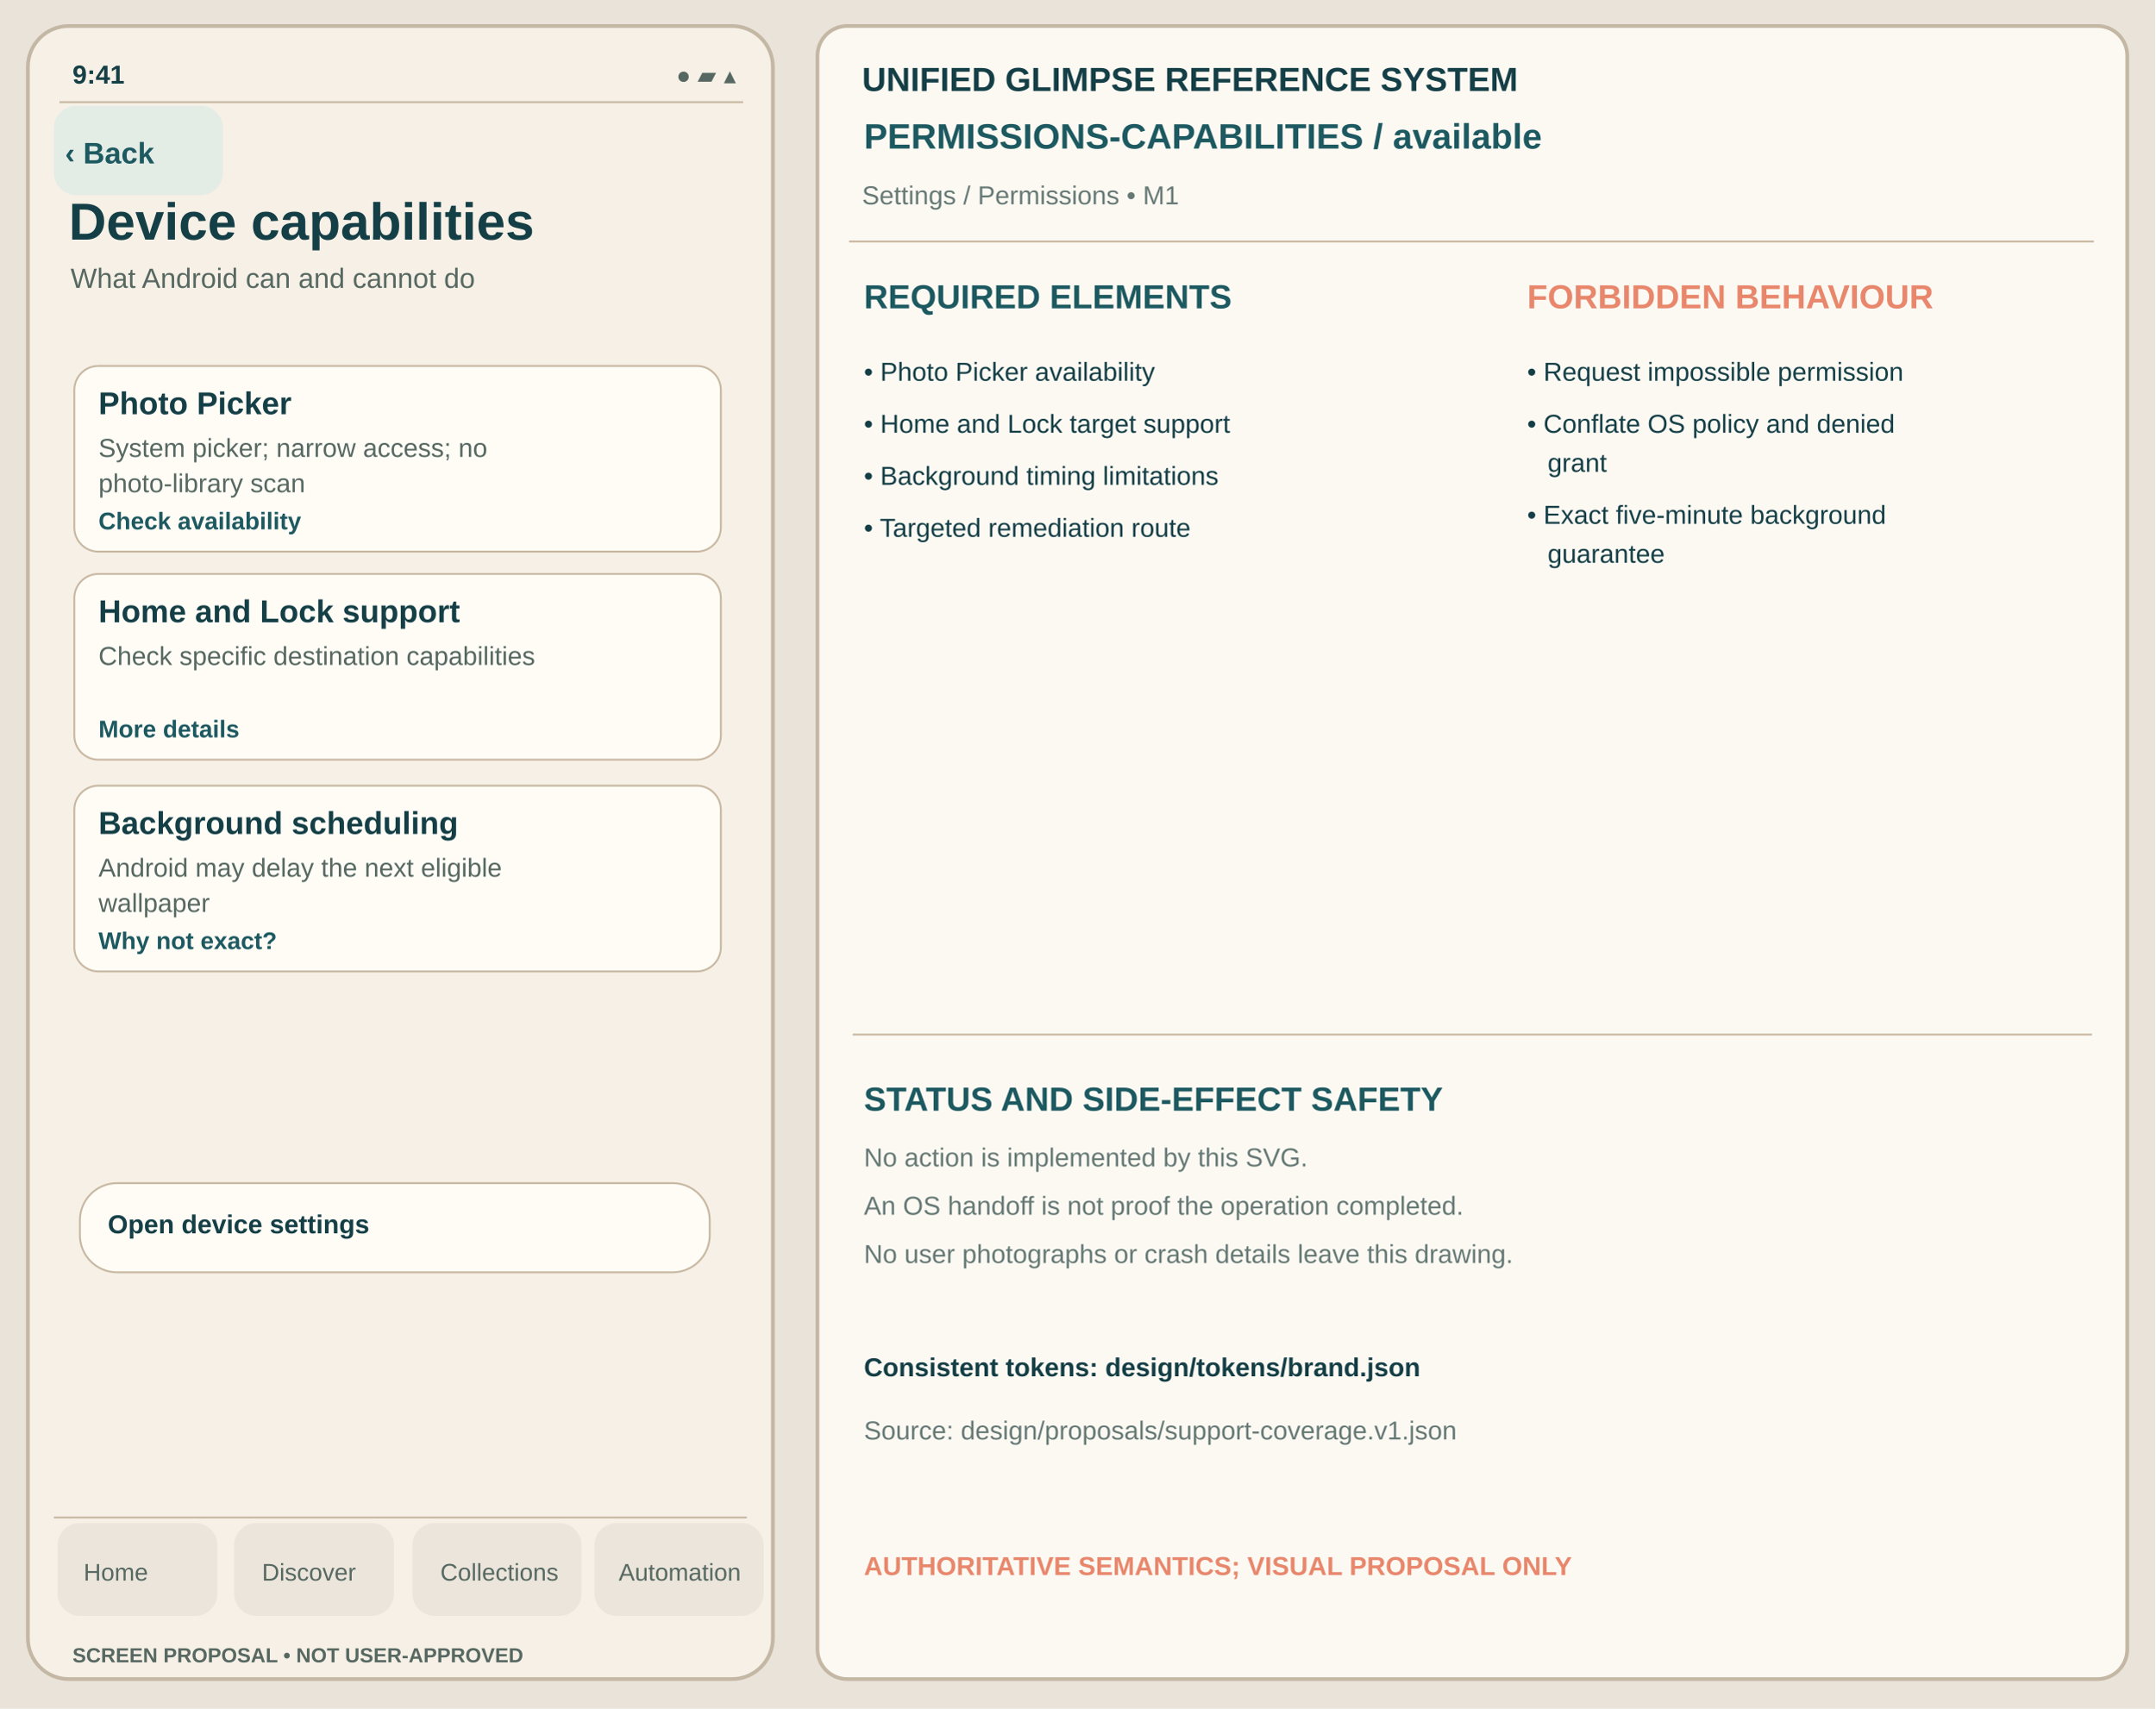
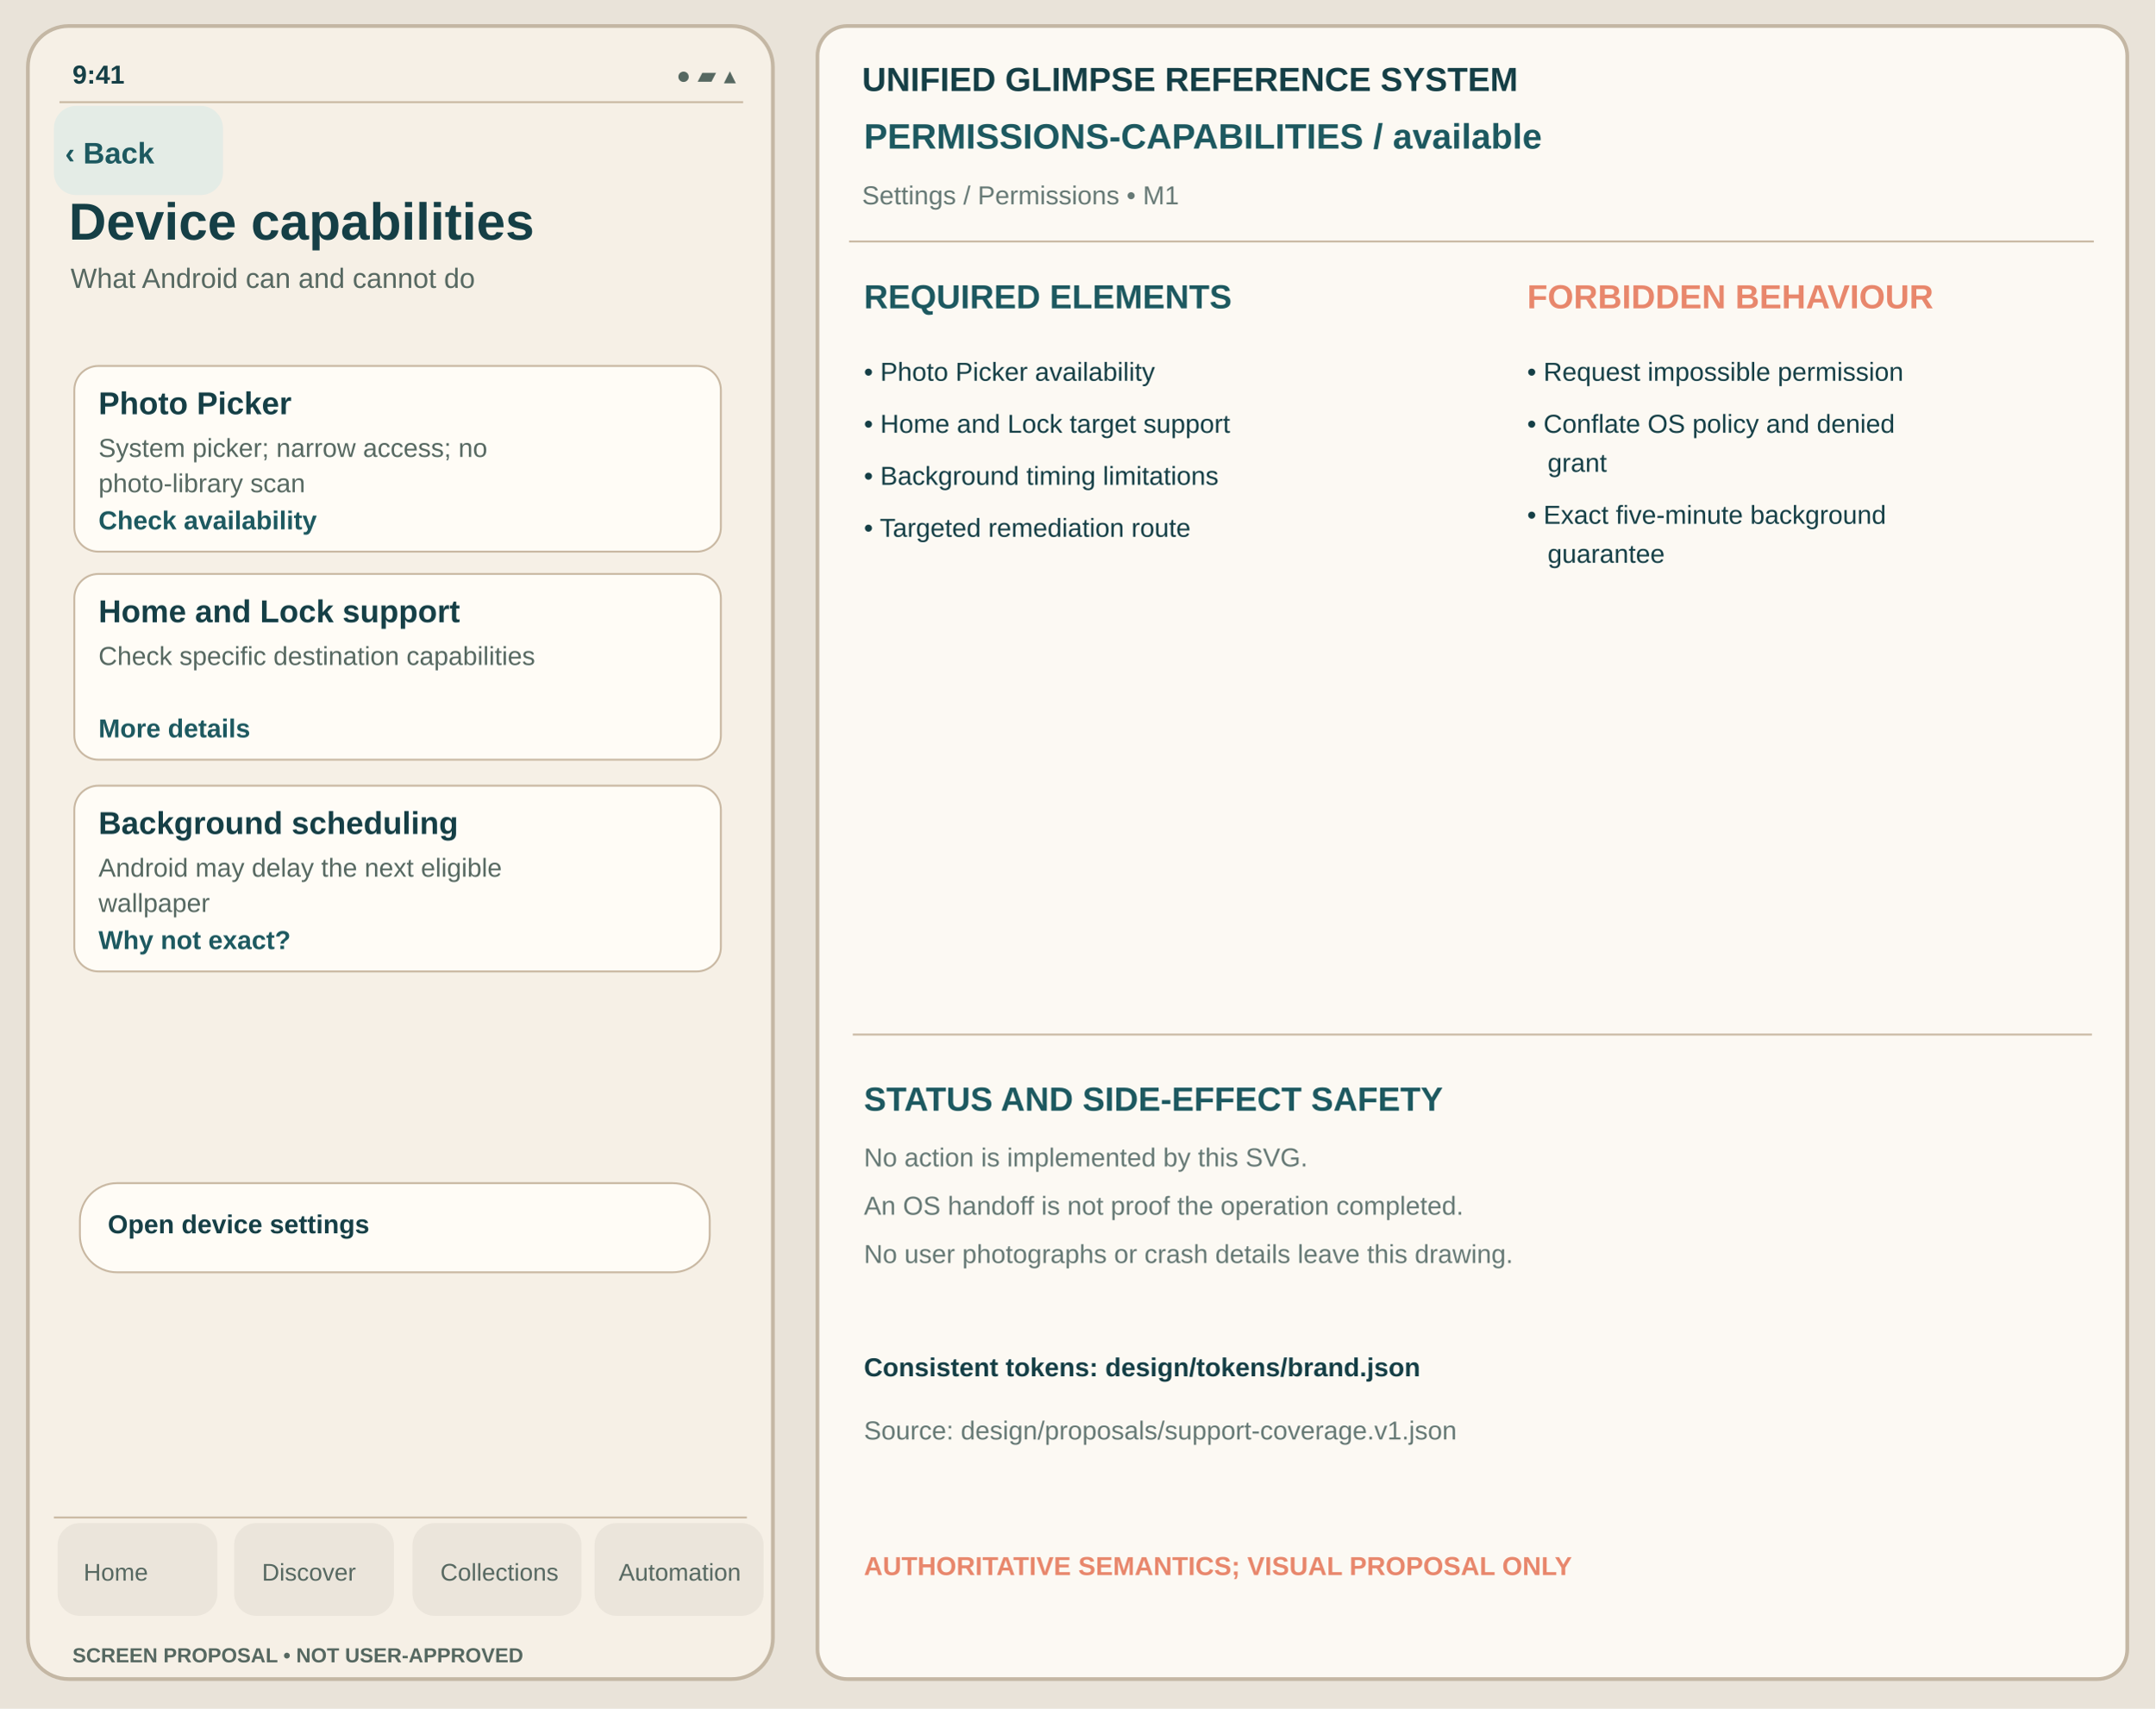
<svg xmlns="http://www.w3.org/2000/svg" viewBox="0 0 1160 920" width="1160" height="920" role="img" aria-label="Device capabilities available unapproved Glimpse visual reference">
  <rect width="1160" height="920" fill="#E9E3D9" />
  <rect x="15" y="14" width="401" height="890" rx="22" fill="#F6F0E6" stroke="#C4B7A4" stroke-width="2" />
  <text x="39" y="45" font-family="Arial,Helvetica,sans-serif" fill="#153F46" font-size="14" font-weight="600">9:41</text>
  <text x="364" y="45" font-family="Arial,Helvetica,sans-serif" fill="#566861" font-size="13" font-weight="400">●  ▰  ▴</text>
  <path d="M32 55h368" stroke="#C8B7A1" />
  <rect x="29" y="57" width="91" height="48" rx="12" fill="#E4ECE6" data-control="back" data-focus-order="1" data-hit-width="91" data-hit-height="48" />
  <text x="35" y="88" font-family="Arial,Helvetica,sans-serif" fill="#1D5960" font-size="16" font-weight="650">‹ Back</text>
  <text x="37" y="129" font-family="Arial,Helvetica,sans-serif" fill="#153F46" font-size="28" font-weight="700">Device capabilities</text>
  <text x="38" y="155" font-family="Arial,Helvetica,sans-serif" fill="#566861" font-size="15" font-weight="400">What Android can and cannot do</text>
  <g id="support-body" transform="translate(0,-24)">
-     <rect x="40" y="221" width="348" height="100" rx="13" fill="#FFFCF6" stroke="#C8B7A1" stroke-width="1" />
+     <rect data-control="card-check-availability" data-focus-order="2" data-hit-width="348" data-hit-height="100" data-action-label="Check availability" x="40" y="221" width="348" height="100" rx="13" fill="#FFFCF6" stroke="#C8B7A1" stroke-width="1" />
    <text x="53" y="247" font-family="Arial,Helvetica,sans-serif" fill="#153F46" font-size="17" font-weight="650">Photo Picker</text>
    <text x="53" y="270" font-family="Arial,Helvetica,sans-serif" fill="#566861" font-size="14" font-weight="400">System picker; narrow access; no</text>
    <text x="53" y="289" font-family="Arial,Helvetica,sans-serif" fill="#566861" font-size="14" font-weight="400">photo-library scan</text>
-     <text x="53" y="309" font-family="Arial,Helvetica,sans-serif" fill="#1D5960" font-size="13" font-weight="650">Check availability</text>
-     <rect x="40" y="333" width="348" height="100" rx="13" fill="#FFFCF6" stroke="#C8B7A1" stroke-width="1" />
+     <text x="53" y="309" font-family="Arial,Helvetica,sans-serif" fill="#1D5960" font-size="14" font-weight="650">Check availability</text>
+     <rect data-control="card-more-details" data-focus-order="3" data-hit-width="348" data-hit-height="100" data-action-label="More details" x="40" y="333" width="348" height="100" rx="13" fill="#FFFCF6" stroke="#C8B7A1" stroke-width="1" />
    <text x="53" y="359" font-family="Arial,Helvetica,sans-serif" fill="#153F46" font-size="17" font-weight="650">Home and Lock support</text>
    <text x="53" y="382" font-family="Arial,Helvetica,sans-serif" fill="#566861" font-size="14" font-weight="400">Check specific destination capabilities</text>
-     <text x="53" y="421" font-family="Arial,Helvetica,sans-serif" fill="#1D5960" font-size="13" font-weight="650">More details</text>
-     <rect x="40" y="447" width="348" height="100" rx="13" fill="#FFFCF6" stroke="#C8B7A1" stroke-width="1" />
+     <text x="53" y="421" font-family="Arial,Helvetica,sans-serif" fill="#1D5960" font-size="14" font-weight="650">More details</text>
+     <rect data-control="card-why-not-exact" data-focus-order="4" data-hit-width="348" data-hit-height="100" data-action-label="Why not exact?" x="40" y="447" width="348" height="100" rx="13" fill="#FFFCF6" stroke="#C8B7A1" stroke-width="1" />
    <text x="53" y="473" font-family="Arial,Helvetica,sans-serif" fill="#153F46" font-size="17" font-weight="650">Background scheduling</text>
    <text x="53" y="496" font-family="Arial,Helvetica,sans-serif" fill="#566861" font-size="14" font-weight="400">Android may delay the next eligible</text>
    <text x="53" y="515" font-family="Arial,Helvetica,sans-serif" fill="#566861" font-size="14" font-weight="400">wallpaper</text>
-     <text x="53" y="535" font-family="Arial,Helvetica,sans-serif" fill="#1D5960" font-size="13" font-weight="650">Why not exact?</text>
-     <rect x="43" y="661" width="339" height="48" rx="20" fill="#FFFCF6" stroke="#C8B7A1" stroke-width="1" />
+     <text x="53" y="535" font-family="Arial,Helvetica,sans-serif" fill="#1D5960" font-size="14" font-weight="650">Why not exact?</text>
+     <rect x="43" y="661" width="339" height="48" rx="20" fill="#FFFCF6" stroke="#C8B7A1" stroke-width="1" data-control="task-open-device-settings" data-focus-order="10" data-hit-width="339" data-hit-height="48" data-action-label="Open device settings" />
    <text x="58" y="688" font-family="Arial,Helvetica,sans-serif" fill="#153F46" font-size="14" font-weight="650">Open device settings</text>
  </g>
  <path d="M29 817h373" stroke="#C8B7A1" />
  <g id="support-navigation" aria-label="Four tab destinations; static touch region proposal only">
    <rect x="31" y="820" width="86" height="50" rx="12" fill="#EBE5DB" data-control="nav-home" data-focus-order="90" data-hit-width="86" data-hit-height="50" />
    <rect x="126" y="820" width="86" height="50" rx="12" fill="#EBE5DB" data-control="nav-discover" data-focus-order="91" data-hit-width="86" data-hit-height="50" />
    <rect x="222" y="820" width="91" height="50" rx="12" fill="#EBE5DB" data-control="nav-collections" data-focus-order="92" data-hit-width="91" data-hit-height="50" />
    <rect x="320" y="820" width="91" height="50" rx="12" fill="#EBE5DB" data-control="nav-automation" data-focus-order="93" data-hit-width="91" data-hit-height="50" />
  </g>
  <text x="45" y="851" font-family="Arial,Helvetica,sans-serif" fill="#566861" font-size="13" font-weight="500">Home</text>
  <text x="141" y="851" font-family="Arial,Helvetica,sans-serif" fill="#566861" font-size="13" font-weight="500">Discover</text>
  <text x="237" y="851" font-family="Arial,Helvetica,sans-serif" fill="#566861" font-size="13" font-weight="500">Collections</text>
  <text x="333" y="851" font-family="Arial,Helvetica,sans-serif" fill="#566861" font-size="13" font-weight="500">Automation</text>
  <text x="39" y="895" font-family="Arial,Helvetica,sans-serif" fill="#566861" font-size="11" font-weight="650">SCREEN PROPOSAL • NOT USER-APPROVED</text>
  <rect x="440" y="14" width="705" height="890" rx="16" fill="#FCF9F3" stroke="#C4B7A4" stroke-width="2" />
  <text x="464" y="49" font-family="Arial,Helvetica,sans-serif" fill="#153F46" font-size="18" font-weight="700">UNIFIED GLIMPSE REFERENCE SYSTEM</text>
  <text x="465" y="80" font-family="Arial,Helvetica,sans-serif" fill="#1D5960" font-size="19" font-weight="650">PERMISSIONS-CAPABILITIES  /  available</text>
  <text x="464" y="110" font-family="Arial,Helvetica,sans-serif" fill="#667975" font-size="14" font-weight="400">Settings / Permissions  •  M1</text>
  <path d="M457 130h670" stroke="#C8B7A1" />
  <text x="465" y="166" font-family="Arial,Helvetica,sans-serif" fill="#1D5960" font-size="18" font-weight="700">REQUIRED ELEMENTS</text>
  <text x="822" y="166" font-family="Arial,Helvetica,sans-serif" fill="#E8876C" font-size="18" font-weight="700">FORBIDDEN BEHAVIOUR</text>
  <text x="465" y="205" font-family="Arial,Helvetica,sans-serif" fill="#153F46" font-size="14" font-weight="400">• Photo Picker availability</text>
  <text x="465" y="233" font-family="Arial,Helvetica,sans-serif" fill="#153F46" font-size="14" font-weight="400">• Home and Lock target support</text>
  <text x="465" y="261" font-family="Arial,Helvetica,sans-serif" fill="#153F46" font-size="14" font-weight="400">• Background timing limitations</text>
  <text x="465" y="289" font-family="Arial,Helvetica,sans-serif" fill="#153F46" font-size="14" font-weight="400">• Targeted remediation route</text>
  <text x="822" y="205" font-family="Arial,Helvetica,sans-serif" fill="#153F46" font-size="14" font-weight="400">• Request impossible permission</text>
  <text x="822" y="233" font-family="Arial,Helvetica,sans-serif" fill="#153F46" font-size="14" font-weight="400">• Conflate OS policy and denied</text>
  <text x="833" y="254" font-family="Arial,Helvetica,sans-serif" fill="#153F46" font-size="14" font-weight="400">grant</text>
  <text x="822" y="282" font-family="Arial,Helvetica,sans-serif" fill="#153F46" font-size="14" font-weight="400">• Exact five-minute background</text>
  <text x="833" y="303" font-family="Arial,Helvetica,sans-serif" fill="#153F46" font-size="14" font-weight="400">guarantee</text>
  <path d="M459 557h667" stroke="#C8B7A1" />
  <text x="465" y="598" font-family="Arial,Helvetica,sans-serif" fill="#1D5960" font-size="18" font-weight="700">STATUS AND SIDE-EFFECT SAFETY</text>
  <text x="465" y="628" font-family="Arial,Helvetica,sans-serif" fill="#667975" font-size="14" font-weight="400">No action is implemented by this SVG.</text>
  <text x="465" y="654" font-family="Arial,Helvetica,sans-serif" fill="#667975" font-size="14" font-weight="400">An OS handoff is not proof the operation completed.</text>
  <text x="465" y="680" font-family="Arial,Helvetica,sans-serif" fill="#667975" font-size="14" font-weight="400">No user photographs or crash details leave this drawing.</text>
  <text x="465" y="741" font-family="Arial,Helvetica,sans-serif" fill="#153F46" font-size="14" font-weight="650">Consistent tokens: design/tokens/brand.json</text>
  <text x="465" y="775" font-family="Arial,Helvetica,sans-serif" fill="#667975" font-size="14" font-weight="400">Source: design/proposals/support-coverage.v1.json</text>
  <text x="465" y="848" font-family="Arial,Helvetica,sans-serif" fill="#E8876C" font-size="14" font-weight="700">AUTHORITATIVE SEMANTICS; VISUAL PROPOSAL ONLY</text>
</svg>
